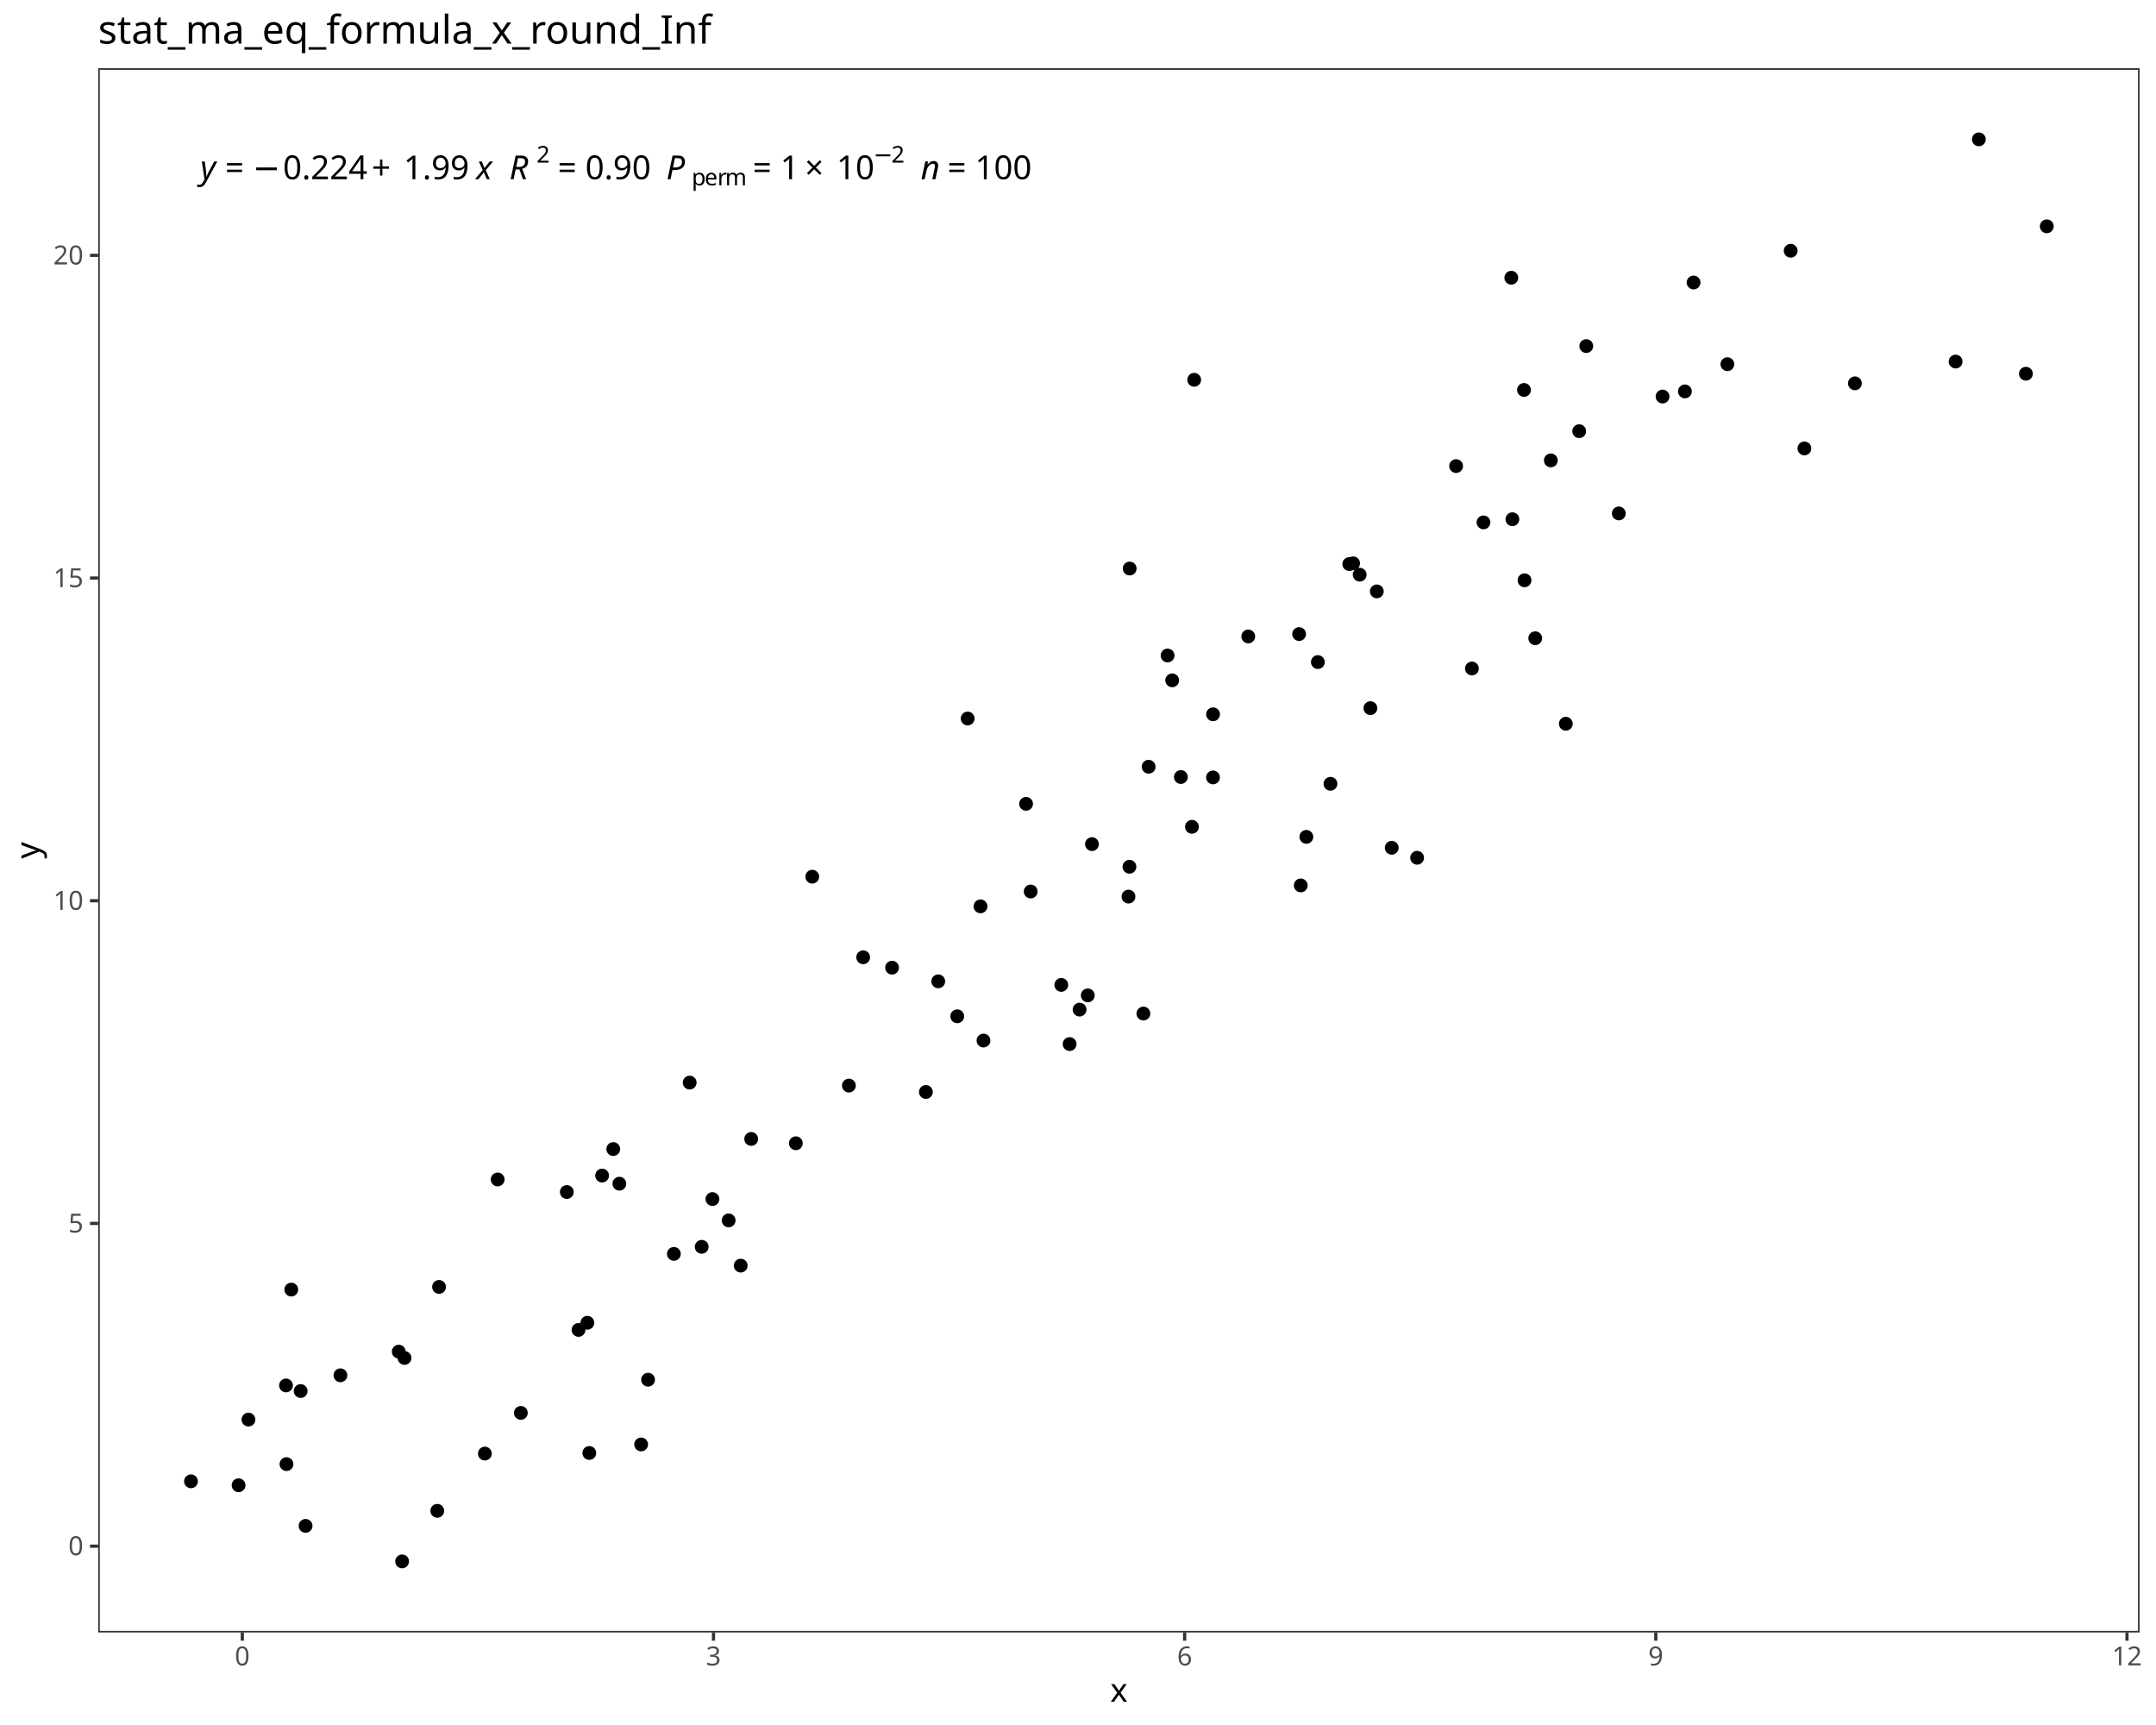
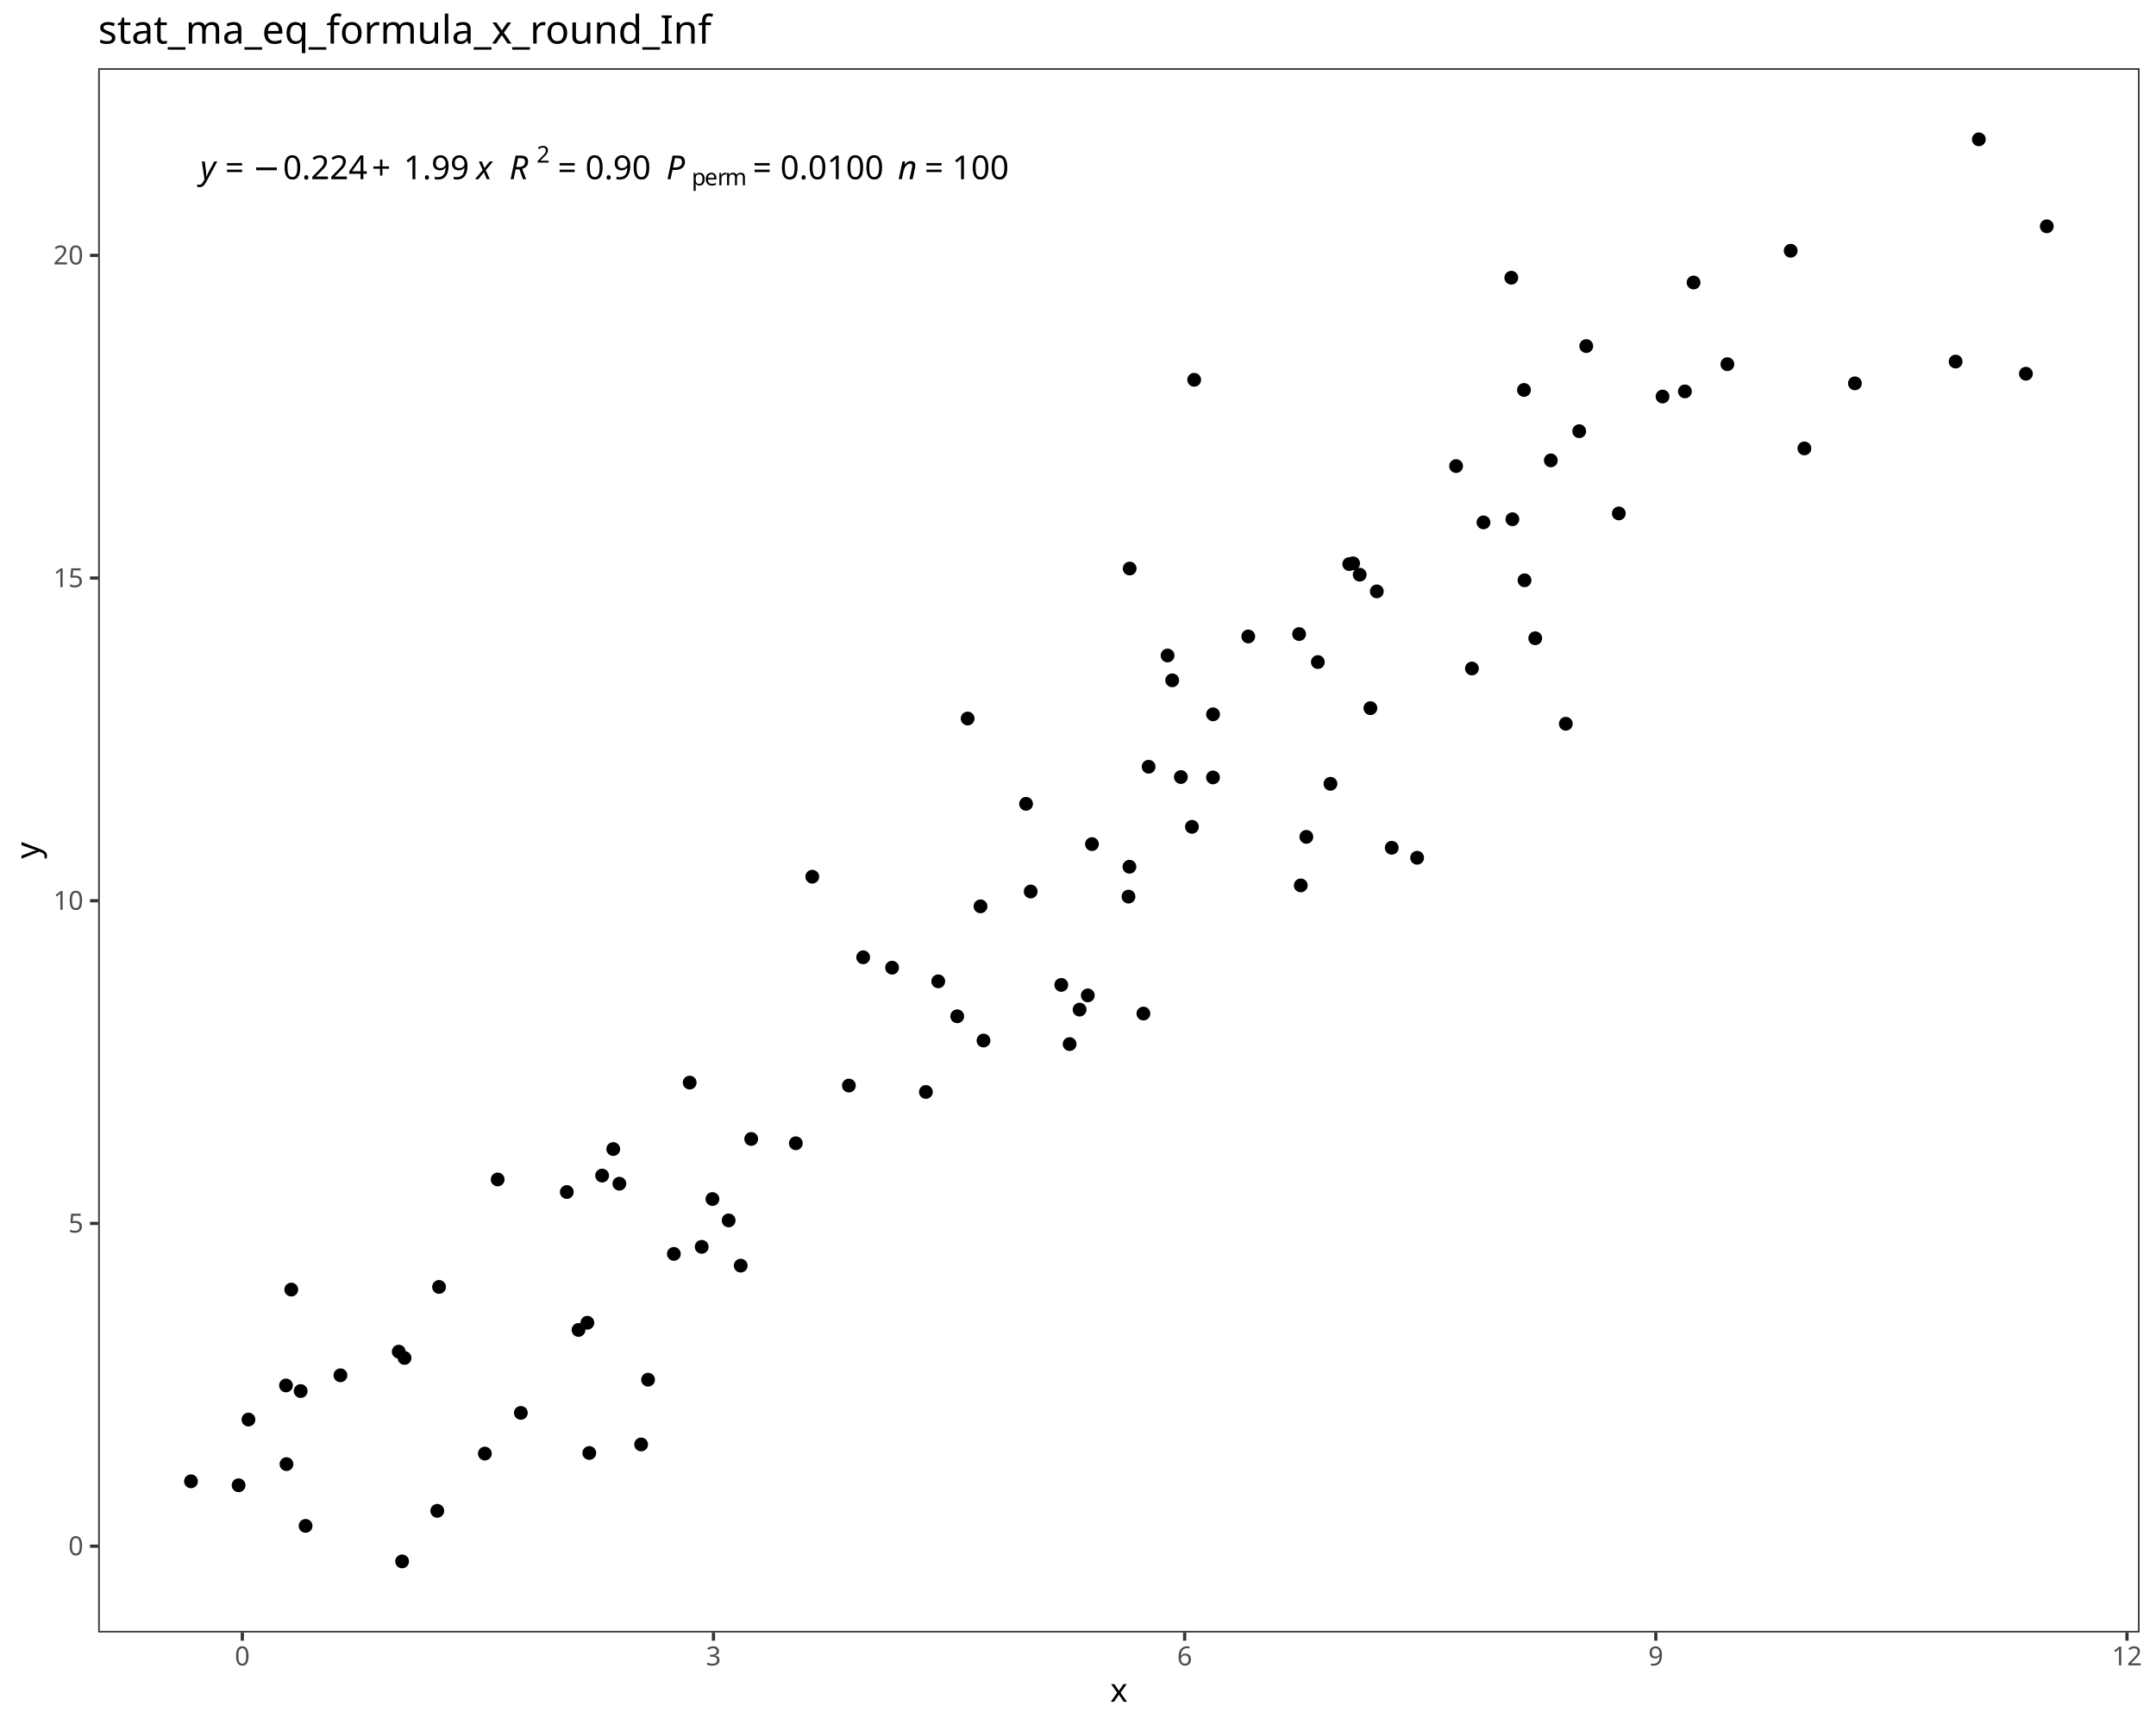
<svg xmlns="http://www.w3.org/2000/svg" class="svglite" data-engine-version="2.0" width="720.00pt" height="576.00pt" viewBox="0 0 720.00 576.00">
  <defs>
    <style type="text/css">
    .svglite line, .svglite polyline, .svglite polygon, .svglite path, .svglite rect, .svglite circle {
      fill: none;
      stroke: #000000;
      stroke-linecap: round;
      stroke-linejoin: round;
      stroke-miterlimit: 10.00;
    }
  </style>
  </defs>
  <rect width="100%" height="100%" style="stroke: none; fill: #FFFFFF;" />
  <defs>
    <clipPath id="cpMC4wMHw3MjAuMDB8MC4wMHw1NzYuMDA=">
      <rect x="0.00" y="0.00" width="720.00" height="576.00" />
    </clipPath>
  </defs>
  <g clip-path="url(#cpMC4wMHw3MjAuMDB8MC4wMHw1NzYuMDA=)">
    <rect x="0.00" y="0.00" width="720.00" height="576.00" style="stroke-width: 1.07; stroke: #FFFFFF; fill: #FFFFFF;" />
  </g>
  <defs>
    <clipPath id="cpMzIuNzl8NzE0LjUyfDIyLjc4fDU0NS4xMQ==">
      <rect x="32.79" y="22.78" width="681.73" height="522.33" />
    </clipPath>
  </defs>
  <g clip-path="url(#cpMzIuNzl8NzE0LjUyfDIyLjc4fDU0NS4xMQ==)">
    <rect x="32.79" y="22.78" width="681.73" height="522.33" style="stroke-width: 1.07; stroke: none; fill: #FFFFFF;" />
    <circle cx="63.78" cy="494.63" r="1.95" style="stroke-width: 0.71; fill: #000000;" />
    <circle cx="79.68" cy="495.95" r="1.95" style="stroke-width: 0.71; fill: #000000;" />
    <circle cx="134.29" cy="521.37" r="1.95" style="stroke-width: 0.71; fill: #000000;" />
    <circle cx="146.03" cy="504.49" r="1.95" style="stroke-width: 0.71; fill: #000000;" />
    <circle cx="100.41" cy="464.49" r="1.95" style="stroke-width: 0.71; fill: #000000;" />
    <circle cx="196.80" cy="485.17" r="1.95" style="stroke-width: 0.71; fill: #000000;" />
    <circle cx="102.05" cy="509.51" r="1.95" style="stroke-width: 0.71; fill: #000000;" />
    <circle cx="133.16" cy="451.33" r="1.95" style="stroke-width: 0.71; fill: #000000;" />
    <circle cx="193.20" cy="444.08" r="1.95" style="stroke-width: 0.71; fill: #000000;" />
    <circle cx="95.67" cy="488.89" r="1.95" style="stroke-width: 0.71; fill: #000000;" />
    <circle cx="135.09" cy="453.44" r="1.95" style="stroke-width: 0.71; fill: #000000;" />
    <circle cx="161.92" cy="485.37" r="1.95" style="stroke-width: 0.71; fill: #000000;" />
    <circle cx="82.97" cy="474.01" r="1.95" style="stroke-width: 0.71; fill: #000000;" />
    <circle cx="214.11" cy="482.32" r="1.95" style="stroke-width: 0.71; fill: #000000;" />
    <circle cx="95.51" cy="462.62" r="1.95" style="stroke-width: 0.71; fill: #000000;" />
    <circle cx="247.36" cy="422.61" r="1.95" style="stroke-width: 0.71; fill: #000000;" />
    <circle cx="173.94" cy="471.78" r="1.95" style="stroke-width: 0.71; fill: #000000;" />
    <circle cx="113.69" cy="459.23" r="1.95" style="stroke-width: 0.71; fill: #000000;" />
    <circle cx="97.27" cy="430.61" r="1.95" style="stroke-width: 0.71; fill: #000000;" />
    <circle cx="146.62" cy="429.72" r="1.95" style="stroke-width: 0.71; fill: #000000;" />
    <circle cx="216.42" cy="460.70" r="1.95" style="stroke-width: 0.71; fill: #000000;" />
    <circle cx="196.15" cy="441.69" r="1.95" style="stroke-width: 0.71; fill: #000000;" />
    <circle cx="201.08" cy="392.54" r="1.95" style="stroke-width: 0.71; fill: #000000;" />
    <circle cx="237.92" cy="400.38" r="1.95" style="stroke-width: 0.71; fill: #000000;" />
    <circle cx="206.84" cy="395.25" r="1.95" style="stroke-width: 0.71; fill: #000000;" />
    <circle cx="204.80" cy="383.68" r="1.95" style="stroke-width: 0.71; fill: #000000;" />
    <circle cx="225.04" cy="418.69" r="1.95" style="stroke-width: 0.71; fill: #000000;" />
    <circle cx="243.33" cy="407.51" r="1.95" style="stroke-width: 0.71; fill: #000000;" />
    <circle cx="189.29" cy="398.03" r="1.95" style="stroke-width: 0.71; fill: #000000;" />
    <circle cx="166.20" cy="393.84" r="1.95" style="stroke-width: 0.71; fill: #000000;" />
    <circle cx="250.87" cy="380.31" r="1.95" style="stroke-width: 0.71; fill: #000000;" />
    <circle cx="283.49" cy="362.49" r="1.95" style="stroke-width: 0.71; fill: #000000;" />
    <circle cx="313.33" cy="327.68" r="1.95" style="stroke-width: 0.71; fill: #000000;" />
    <circle cx="234.33" cy="416.33" r="1.95" style="stroke-width: 0.71; fill: #000000;" />
    <circle cx="309.20" cy="364.62" r="1.95" style="stroke-width: 0.71; fill: #000000;" />
    <circle cx="230.32" cy="361.49" r="1.95" style="stroke-width: 0.71; fill: #000000;" />
    <circle cx="265.77" cy="381.75" r="1.95" style="stroke-width: 0.71; fill: #000000;" />
    <circle cx="319.67" cy="339.35" r="1.95" style="stroke-width: 0.71; fill: #000000;" />
    <circle cx="297.91" cy="323.12" r="1.95" style="stroke-width: 0.71; fill: #000000;" />
    <circle cx="357.20" cy="348.63" r="1.95" style="stroke-width: 0.71; fill: #000000;" />
    <circle cx="288.26" cy="319.65" r="1.95" style="stroke-width: 0.71; fill: #000000;" />
    <circle cx="363.27" cy="332.37" r="1.95" style="stroke-width: 0.71; fill: #000000;" />
    <circle cx="328.44" cy="347.45" r="1.95" style="stroke-width: 0.71; fill: #000000;" />
    <circle cx="271.26" cy="292.74" r="1.95" style="stroke-width: 0.71; fill: #000000;" />
    <circle cx="354.42" cy="328.87" r="1.95" style="stroke-width: 0.71; fill: #000000;" />
    <circle cx="327.44" cy="302.64" r="1.95" style="stroke-width: 0.71; fill: #000000;" />
    <circle cx="381.84" cy="338.44" r="1.95" style="stroke-width: 0.71; fill: #000000;" />
    <circle cx="376.86" cy="299.39" r="1.95" style="stroke-width: 0.71; fill: #000000;" />
    <circle cx="342.66" cy="268.41" r="1.95" style="stroke-width: 0.71; fill: #000000;" />
    <circle cx="344.20" cy="297.69" r="1.95" style="stroke-width: 0.71; fill: #000000;" />
    <circle cx="360.53" cy="337.12" r="1.95" style="stroke-width: 0.71; fill: #000000;" />
    <circle cx="364.66" cy="281.86" r="1.95" style="stroke-width: 0.71; fill: #000000;" />
    <circle cx="436.26" cy="279.44" r="1.95" style="stroke-width: 0.71; fill: #000000;" />
    <circle cx="473.25" cy="286.42" r="1.95" style="stroke-width: 0.71; fill: #000000;" />
    <circle cx="377.18" cy="289.42" r="1.95" style="stroke-width: 0.71; fill: #000000;" />
    <circle cx="464.77" cy="283.08" r="1.95" style="stroke-width: 0.71; fill: #000000;" />
    <circle cx="434.39" cy="295.65" r="1.95" style="stroke-width: 0.71; fill: #000000;" />
    <circle cx="323.15" cy="239.92" r="1.95" style="stroke-width: 0.71; fill: #000000;" />
    <circle cx="444.31" cy="261.72" r="1.95" style="stroke-width: 0.71; fill: #000000;" />
    <circle cx="398.05" cy="276.08" r="1.95" style="stroke-width: 0.71; fill: #000000;" />
    <circle cx="394.35" cy="259.46" r="1.95" style="stroke-width: 0.71; fill: #000000;" />
    <circle cx="405.10" cy="238.52" r="1.95" style="stroke-width: 0.71; fill: #000000;" />
    <circle cx="383.59" cy="256.02" r="1.95" style="stroke-width: 0.71; fill: #000000;" />
    <circle cx="459.79" cy="197.47" r="1.95" style="stroke-width: 0.71; fill: #000000;" />
    <circle cx="416.86" cy="212.52" r="1.95" style="stroke-width: 0.71; fill: #000000;" />
    <circle cx="405.08" cy="259.59" r="1.95" style="stroke-width: 0.71; fill: #000000;" />
    <circle cx="391.46" cy="227.17" r="1.95" style="stroke-width: 0.71; fill: #000000;" />
    <circle cx="440.10" cy="221.07" r="1.95" style="stroke-width: 0.71; fill: #000000;" />
    <circle cx="454.07" cy="191.89" r="1.95" style="stroke-width: 0.71; fill: #000000;" />
    <circle cx="457.65" cy="236.46" r="1.95" style="stroke-width: 0.71; fill: #000000;" />
    <circle cx="491.55" cy="223.22" r="1.95" style="stroke-width: 0.71; fill: #000000;" />
    <circle cx="389.92" cy="218.88" r="1.95" style="stroke-width: 0.71; fill: #000000;" />
    <circle cx="433.84" cy="211.72" r="1.95" style="stroke-width: 0.71; fill: #000000;" />
    <circle cx="509.12" cy="193.77" r="1.95" style="stroke-width: 0.71; fill: #000000;" />
    <circle cx="522.91" cy="241.67" r="1.95" style="stroke-width: 0.71; fill: #000000;" />
    <circle cx="450.59" cy="188.35" r="1.95" style="stroke-width: 0.71; fill: #000000;" />
    <circle cx="495.41" cy="174.43" r="1.95" style="stroke-width: 0.71; fill: #000000;" />
    <circle cx="512.70" cy="213.12" r="1.95" style="stroke-width: 0.71; fill: #000000;" />
    <circle cx="505.07" cy="173.38" r="1.95" style="stroke-width: 0.71; fill: #000000;" />
    <circle cx="451.88" cy="188.11" r="1.95" style="stroke-width: 0.71; fill: #000000;" />
    <circle cx="377.26" cy="189.84" r="1.95" style="stroke-width: 0.71; fill: #000000;" />
    <circle cx="540.61" cy="171.44" r="1.95" style="stroke-width: 0.71; fill: #000000;" />
    <circle cx="517.90" cy="153.73" r="1.95" style="stroke-width: 0.71; fill: #000000;" />
    <circle cx="619.45" cy="128.00" r="1.95" style="stroke-width: 0.71; fill: #000000;" />
    <circle cx="398.80" cy="126.82" r="1.95" style="stroke-width: 0.71; fill: #000000;" />
    <circle cx="562.68" cy="130.69" r="1.95" style="stroke-width: 0.71; fill: #000000;" />
    <circle cx="602.58" cy="149.73" r="1.95" style="stroke-width: 0.71; fill: #000000;" />
    <circle cx="486.27" cy="155.63" r="1.95" style="stroke-width: 0.71; fill: #000000;" />
    <circle cx="529.74" cy="115.56" r="1.95" style="stroke-width: 0.71; fill: #000000;" />
    <circle cx="555.21" cy="132.41" r="1.95" style="stroke-width: 0.71; fill: #000000;" />
    <circle cx="527.38" cy="143.98" r="1.95" style="stroke-width: 0.71; fill: #000000;" />
    <circle cx="508.94" cy="130.21" r="1.95" style="stroke-width: 0.71; fill: #000000;" />
    <circle cx="576.86" cy="121.61" r="1.95" style="stroke-width: 0.71; fill: #000000;" />
    <circle cx="565.57" cy="94.33" r="1.95" style="stroke-width: 0.71; fill: #000000;" />
    <circle cx="676.56" cy="124.79" r="1.95" style="stroke-width: 0.71; fill: #000000;" />
    <circle cx="653.08" cy="120.73" r="1.95" style="stroke-width: 0.71; fill: #000000;" />
    <circle cx="504.70" cy="92.74" r="1.95" style="stroke-width: 0.71; fill: #000000;" />
    <circle cx="683.53" cy="75.57" r="1.95" style="stroke-width: 0.71; fill: #000000;" />
    <circle cx="598.00" cy="83.73" r="1.95" style="stroke-width: 0.71; fill: #000000;" />
    <circle cx="660.84" cy="46.53" r="1.95" style="stroke-width: 0.71; fill: #000000;" />
    <text x="66.88" y="59.84" style="font-size: 11.04px; font-style: italic; font-family: sans;" textLength="5.52px" lengthAdjust="spacingAndGlyphs">y</text>
    <text x="72.40" y="59.84" style="font-size: 11.04px; font-family: sans;" textLength="2.76px" lengthAdjust="spacingAndGlyphs"> </text>
    <text x="75.17" y="59.84" style="font-size: 11.04px; font-family: sans;" textLength="6.45px" lengthAdjust="spacingAndGlyphs">=</text>
    <text x="81.62" y="59.84" style="font-size: 11.04px; font-family: sans;" textLength="2.76px" lengthAdjust="spacingAndGlyphs"> </text>
    <text x="84.38" y="59.84" style="font-size: 11.04px; font-family: sans;" textLength="8.58px" lengthAdjust="spacingAndGlyphs">−</text>
    <text x="94.49" y="59.84" style="font-size: 11.04px; font-family: sans;" textLength="27.63px" lengthAdjust="spacingAndGlyphs">0.224</text>
    <text x="124.16" y="59.84" style="font-size: 11.04px; font-family: sans;" textLength="8.57px" lengthAdjust="spacingAndGlyphs">+</text>
    <text x="134.78" y="59.84" style="font-size: 11.04px; font-family: sans;" textLength="21.49px" lengthAdjust="spacingAndGlyphs">1.99</text>
    <text x="156.27" y="59.84" style="font-size: 11.04px; font-family: sans;" textLength="2.76px" lengthAdjust="spacingAndGlyphs"> </text>
    <text x="159.03" y="59.84" style="font-size: 11.04px; font-style: italic; font-family: sans;" textLength="5.52px" lengthAdjust="spacingAndGlyphs">x</text>
    <text x="164.55" y="59.84" style="font-size: 11.04px; font-family: sans;" textLength="2.76px" lengthAdjust="spacingAndGlyphs"> </text>
    <text x="167.32" y="59.84" style="font-size: 11.04px; font-family: sans;" textLength="2.76px" lengthAdjust="spacingAndGlyphs"> </text>
    <text x="170.08" y="59.84" style="font-size: 11.04px; font-style: italic; font-family: sans;" textLength="7.98px" lengthAdjust="spacingAndGlyphs">R</text>
    <text x="179.19" y="54.30" style="font-size: 7.73px; font-family: sans;" textLength="4.30px" lengthAdjust="spacingAndGlyphs">2</text>
    <text x="183.49" y="59.84" style="font-size: 11.04px; font-family: sans;" textLength="2.76px" lengthAdjust="spacingAndGlyphs"> </text>
    <text x="186.25" y="59.84" style="font-size: 11.04px; font-family: sans;" textLength="6.45px" lengthAdjust="spacingAndGlyphs">=</text>
    <text x="192.70" y="59.84" style="font-size: 11.04px; font-family: sans;" textLength="2.76px" lengthAdjust="spacingAndGlyphs"> </text>
    <text x="195.47" y="59.84" style="font-size: 11.04px; font-family: sans;" textLength="21.49px" lengthAdjust="spacingAndGlyphs">0.90</text>
    <text x="216.95" y="59.84" style="font-size: 11.04px; font-family: sans;" textLength="2.76px" lengthAdjust="spacingAndGlyphs"> </text>
    <text x="219.72" y="59.84" style="font-size: 11.04px; font-family: sans;" textLength="2.76px" lengthAdjust="spacingAndGlyphs"> </text>
    <text x="222.48" y="59.84" style="font-size: 11.04px; font-style: italic; font-family: sans;" textLength="7.37px" lengthAdjust="spacingAndGlyphs">P</text>
    <text x="230.98" y="61.88" style="font-size: 7.73px; font-family: sans;" textLength="4.30px" lengthAdjust="spacingAndGlyphs">p</text>
    <text x="235.28" y="61.88" style="font-size: 7.73px; font-family: sans;" textLength="4.30px" lengthAdjust="spacingAndGlyphs">e</text>
    <text x="239.58" y="61.88" style="font-size: 7.73px; font-family: sans;" textLength="2.57px" lengthAdjust="spacingAndGlyphs">r</text>
    <text x="242.15" y="61.88" style="font-size: 7.73px; font-family: sans;" textLength="6.44px" lengthAdjust="spacingAndGlyphs">m</text>
    <text x="248.59" y="59.84" style="font-size: 11.04px; font-family: sans;" textLength="2.76px" lengthAdjust="spacingAndGlyphs"> </text>
    <text x="251.36" y="59.84" style="font-size: 11.04px; font-family: sans;" textLength="6.45px" lengthAdjust="spacingAndGlyphs">=</text>
    <text x="257.81" y="59.84" style="font-size: 11.04px; font-family: sans;" textLength="2.76px" lengthAdjust="spacingAndGlyphs"> </text>
-     <text x="260.57" y="59.84" style="font-size: 11.04px; font-family: sans;" textLength="6.14px" lengthAdjust="spacingAndGlyphs">1</text>
-     <text x="268.75" y="59.84" style="font-size: 11.04px; font-family: sans;" textLength="8.58px" lengthAdjust="spacingAndGlyphs">×</text>
-     <text x="279.38" y="59.84" style="font-size: 11.04px; font-family: sans;" textLength="12.28px" lengthAdjust="spacingAndGlyphs">10</text>
-     <text x="291.66" y="54.30" style="font-size: 7.73px; font-family: sans;" textLength="6.00px" lengthAdjust="spacingAndGlyphs">−</text>
-     <text x="297.66" y="54.30" style="font-size: 7.73px; font-family: sans;" textLength="4.30px" lengthAdjust="spacingAndGlyphs">2</text>
-     <text x="301.96" y="59.84" style="font-size: 11.04px; font-family: sans;" textLength="2.76px" lengthAdjust="spacingAndGlyphs"> </text>
-     <text x="304.72" y="59.84" style="font-size: 11.04px; font-family: sans;" textLength="2.76px" lengthAdjust="spacingAndGlyphs"> </text>
-     <text x="307.48" y="59.84" style="font-size: 11.04px; font-style: italic; font-family: sans;" textLength="6.14px" lengthAdjust="spacingAndGlyphs">n</text>
-     <text x="313.62" y="59.84" style="font-size: 11.04px; font-family: sans;" textLength="2.76px" lengthAdjust="spacingAndGlyphs"> </text>
-     <text x="316.39" y="59.84" style="font-size: 11.04px; font-family: sans;" textLength="6.45px" lengthAdjust="spacingAndGlyphs">=</text>
-     <text x="322.84" y="59.84" style="font-size: 11.04px; font-family: sans;" textLength="2.76px" lengthAdjust="spacingAndGlyphs"> </text>
-     <text x="325.60" y="59.84" style="font-size: 11.04px; font-family: sans;" textLength="18.42px" lengthAdjust="spacingAndGlyphs">100</text>
+     <text x="260.57" y="59.84" style="font-size: 11.04px; font-family: sans;" textLength="33.77px" lengthAdjust="spacingAndGlyphs">0.0100</text>
+     <text x="294.34" y="59.84" style="font-size: 11.04px; font-family: sans;" textLength="2.76px" lengthAdjust="spacingAndGlyphs"> </text>
+     <text x="297.10" y="59.84" style="font-size: 11.04px; font-family: sans;" textLength="2.76px" lengthAdjust="spacingAndGlyphs"> </text>
+     <text x="299.86" y="59.84" style="font-size: 11.04px; font-style: italic; font-family: sans;" textLength="6.14px" lengthAdjust="spacingAndGlyphs">n</text>
+     <text x="306.00" y="59.84" style="font-size: 11.04px; font-family: sans;" textLength="2.76px" lengthAdjust="spacingAndGlyphs"> </text>
+     <text x="308.76" y="59.84" style="font-size: 11.04px; font-family: sans;" textLength="6.45px" lengthAdjust="spacingAndGlyphs">=</text>
+     <text x="315.22" y="59.84" style="font-size: 11.04px; font-family: sans;" textLength="2.76px" lengthAdjust="spacingAndGlyphs"> </text>
+     <text x="317.98" y="59.84" style="font-size: 11.04px; font-family: sans;" textLength="18.42px" lengthAdjust="spacingAndGlyphs">100</text>
    <rect x="32.79" y="22.78" width="681.73" height="522.33" style="stroke-width: 1.07; stroke: #333333;" />
  </g>
  <g clip-path="url(#cpMC4wMHw3MjAuMDB8MC4wMHw1NzYuMDA=)">
    <text x="27.86" y="519.30" text-anchor="end" style="font-size: 8.80px; fill: #4D4D4D; font-family: sans;" textLength="4.89px" lengthAdjust="spacingAndGlyphs">0</text>
    <text x="27.86" y="411.55" text-anchor="end" style="font-size: 8.80px; fill: #4D4D4D; font-family: sans;" textLength="4.89px" lengthAdjust="spacingAndGlyphs">5</text>
    <text x="27.86" y="303.80" text-anchor="end" style="font-size: 8.80px; fill: #4D4D4D; font-family: sans;" textLength="9.79px" lengthAdjust="spacingAndGlyphs">10</text>
    <text x="27.86" y="196.05" text-anchor="end" style="font-size: 8.80px; fill: #4D4D4D; font-family: sans;" textLength="9.79px" lengthAdjust="spacingAndGlyphs">15</text>
    <text x="27.86" y="88.30" text-anchor="end" style="font-size: 8.80px; fill: #4D4D4D; font-family: sans;" textLength="9.79px" lengthAdjust="spacingAndGlyphs">20</text>
    <polyline points="30.05,516.28 32.79,516.28 " style="stroke-width: 1.07; stroke: #333333; stroke-linecap: butt;" />
    <polyline points="30.05,408.52 32.79,408.52 " style="stroke-width: 1.07; stroke: #333333; stroke-linecap: butt;" />
    <polyline points="30.05,300.77 32.79,300.77 " style="stroke-width: 1.07; stroke: #333333; stroke-linecap: butt;" />
    <polyline points="30.05,193.02 32.79,193.02 " style="stroke-width: 1.07; stroke: #333333; stroke-linecap: butt;" />
    <polyline points="30.05,85.27 32.79,85.27 " style="stroke-width: 1.07; stroke: #333333; stroke-linecap: butt;" />
    <polyline points="80.92,547.85 80.92,545.11 " style="stroke-width: 1.07; stroke: #333333; stroke-linecap: butt;" />
    <polyline points="238.27,547.85 238.27,545.11 " style="stroke-width: 1.07; stroke: #333333; stroke-linecap: butt;" />
    <polyline points="395.62,547.85 395.62,545.11 " style="stroke-width: 1.07; stroke: #333333; stroke-linecap: butt;" />
    <polyline points="552.96,547.85 552.96,545.11 " style="stroke-width: 1.07; stroke: #333333; stroke-linecap: butt;" />
    <polyline points="710.31,547.85 710.31,545.11 " style="stroke-width: 1.07; stroke: #333333; stroke-linecap: butt;" />
    <text x="80.92" y="556.10" text-anchor="middle" style="font-size: 8.80px; fill: #4D4D4D; font-family: sans;" textLength="4.89px" lengthAdjust="spacingAndGlyphs">0</text>
    <text x="238.27" y="556.10" text-anchor="middle" style="font-size: 8.80px; fill: #4D4D4D; font-family: sans;" textLength="4.89px" lengthAdjust="spacingAndGlyphs">3</text>
    <text x="395.62" y="556.10" text-anchor="middle" style="font-size: 8.80px; fill: #4D4D4D; font-family: sans;" textLength="4.89px" lengthAdjust="spacingAndGlyphs">6</text>
    <text x="552.96" y="556.10" text-anchor="middle" style="font-size: 8.80px; fill: #4D4D4D; font-family: sans;" textLength="4.89px" lengthAdjust="spacingAndGlyphs">9</text>
    <text x="710.31" y="556.10" text-anchor="middle" style="font-size: 8.80px; fill: #4D4D4D; font-family: sans;" textLength="9.79px" lengthAdjust="spacingAndGlyphs">12</text>
    <text x="373.66" y="568.24" text-anchor="middle" style="font-size: 11.00px; font-family: sans;" textLength="5.50px" lengthAdjust="spacingAndGlyphs">x</text>
    <text transform="translate(13.05,283.95) rotate(-90)" text-anchor="middle" style="font-size: 11.00px; font-family: sans;" textLength="5.50px" lengthAdjust="spacingAndGlyphs">y</text>
    <text x="32.79" y="14.56" style="font-size: 13.20px; font-family: sans;" textLength="197.42px" lengthAdjust="spacingAndGlyphs">stat_ma_eq_formula_x_round_Inf</text>
  </g>
</svg>
